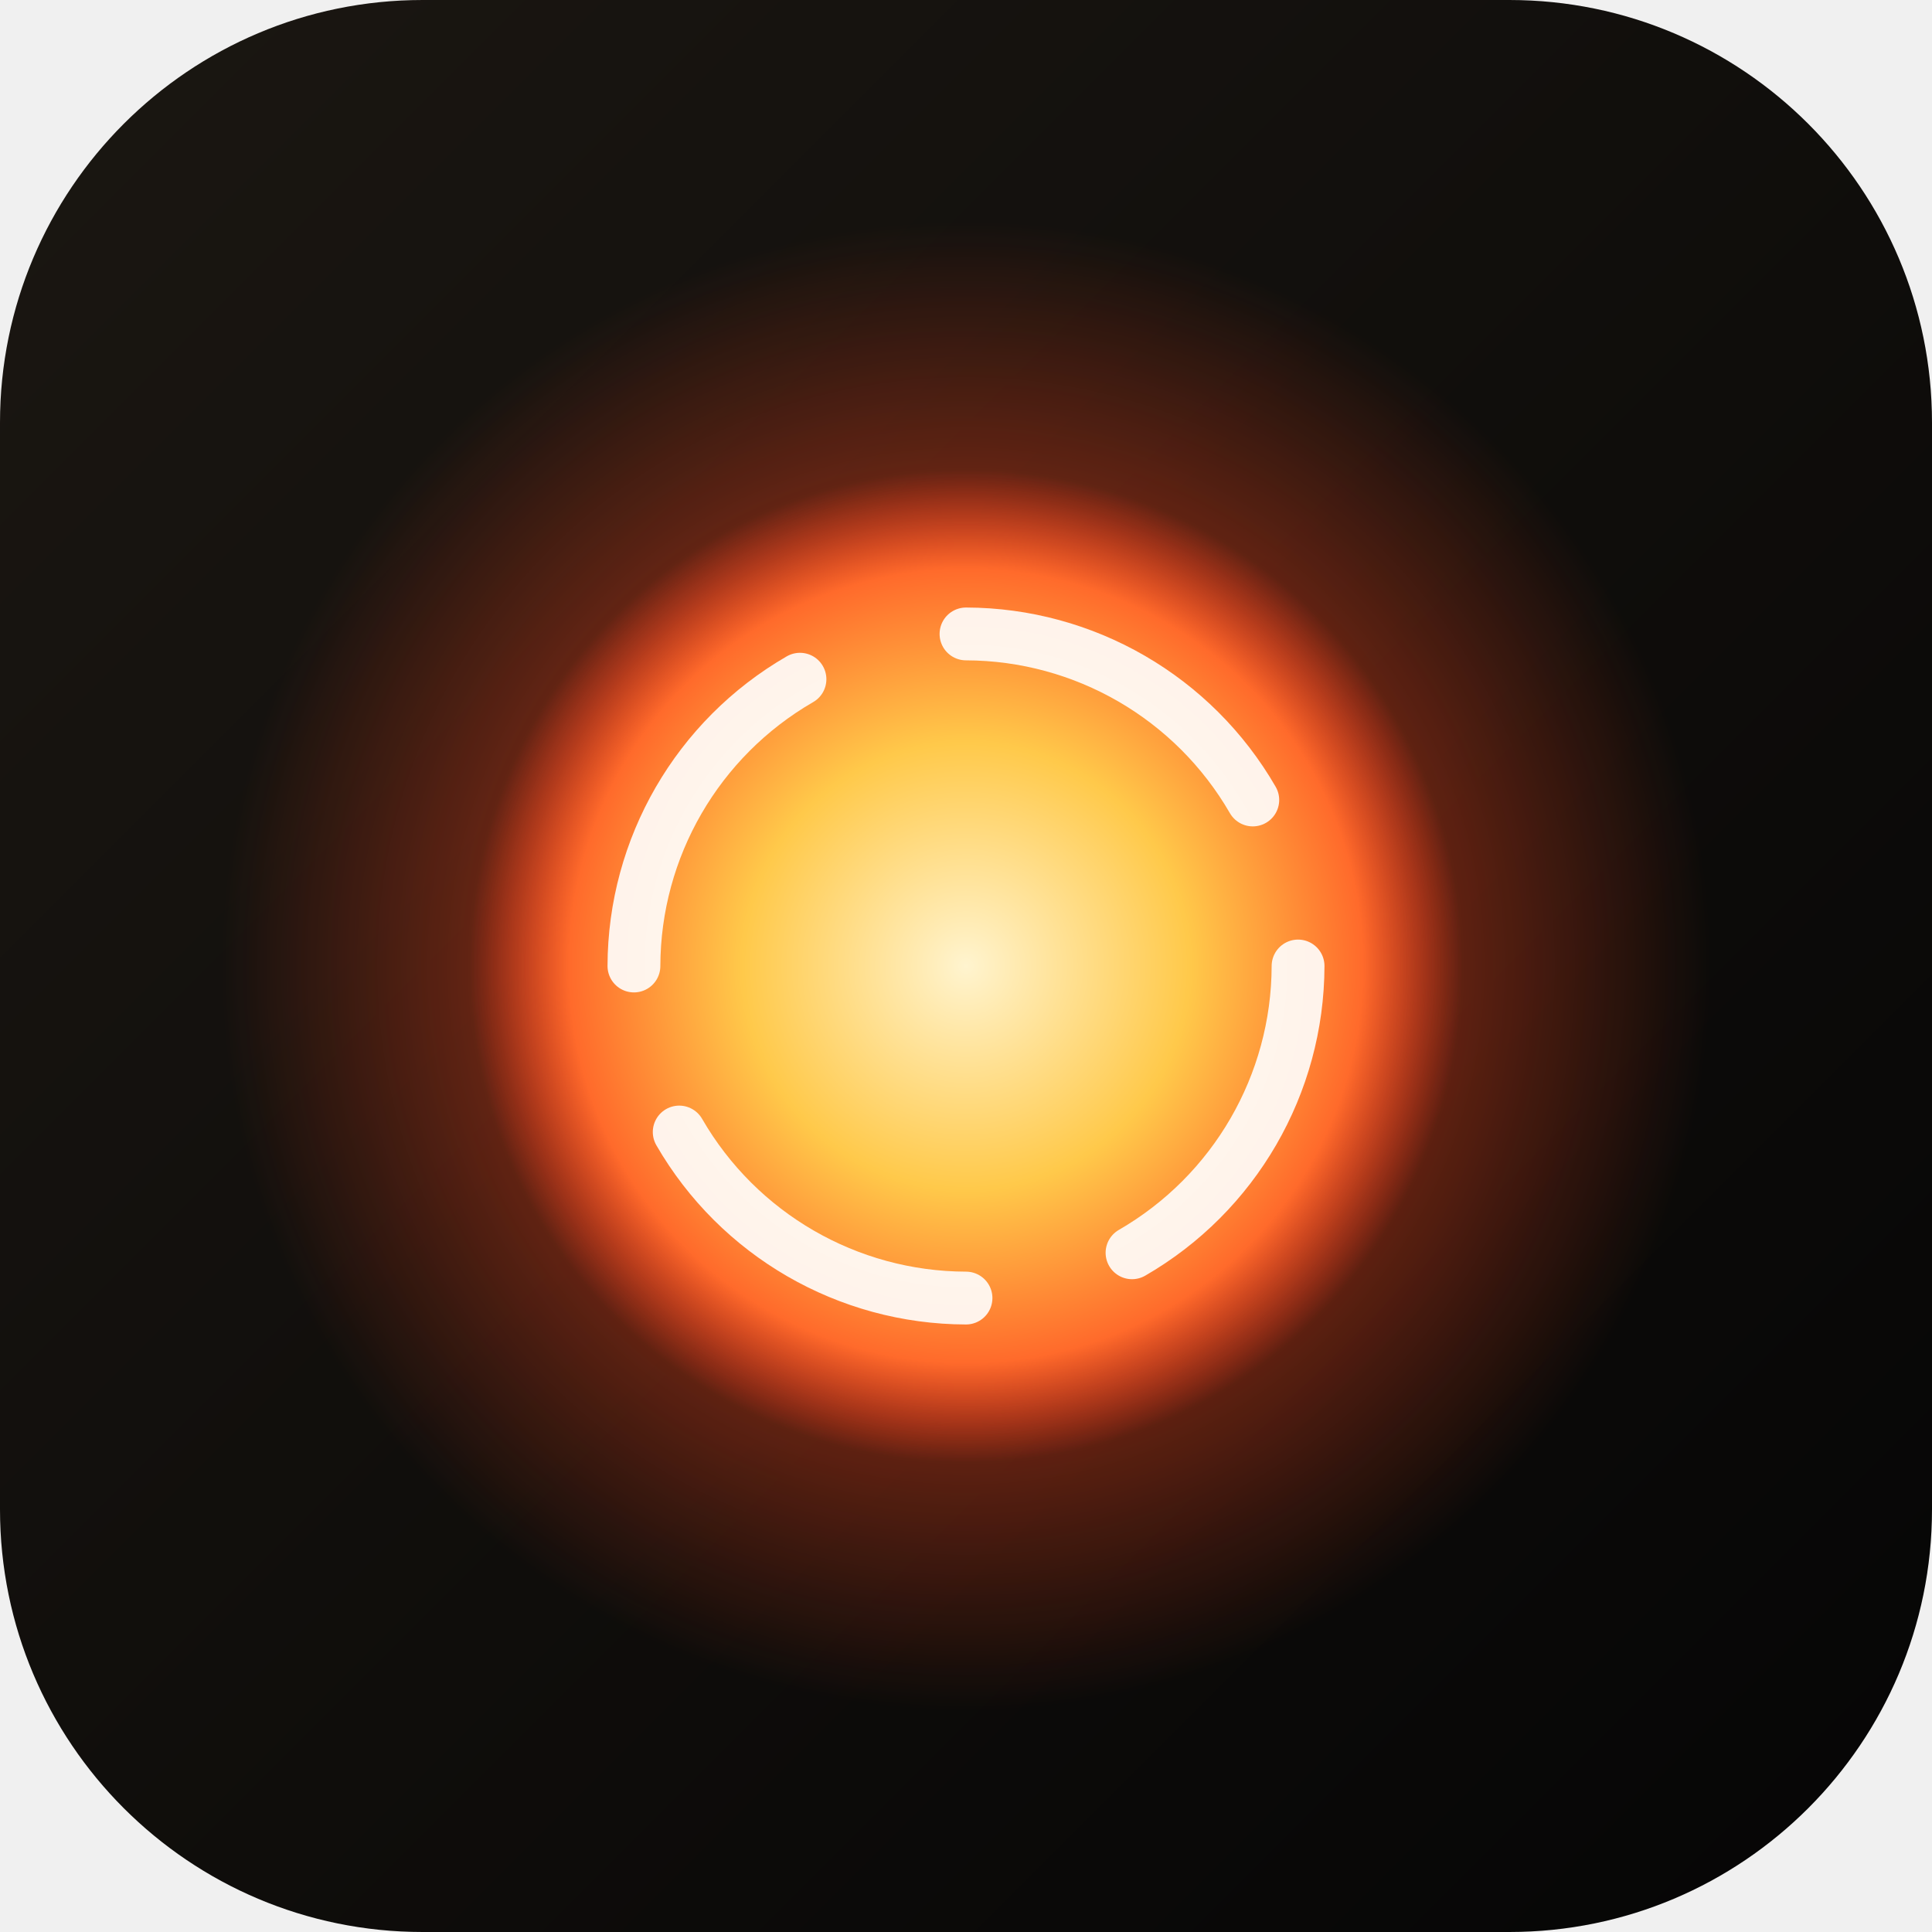
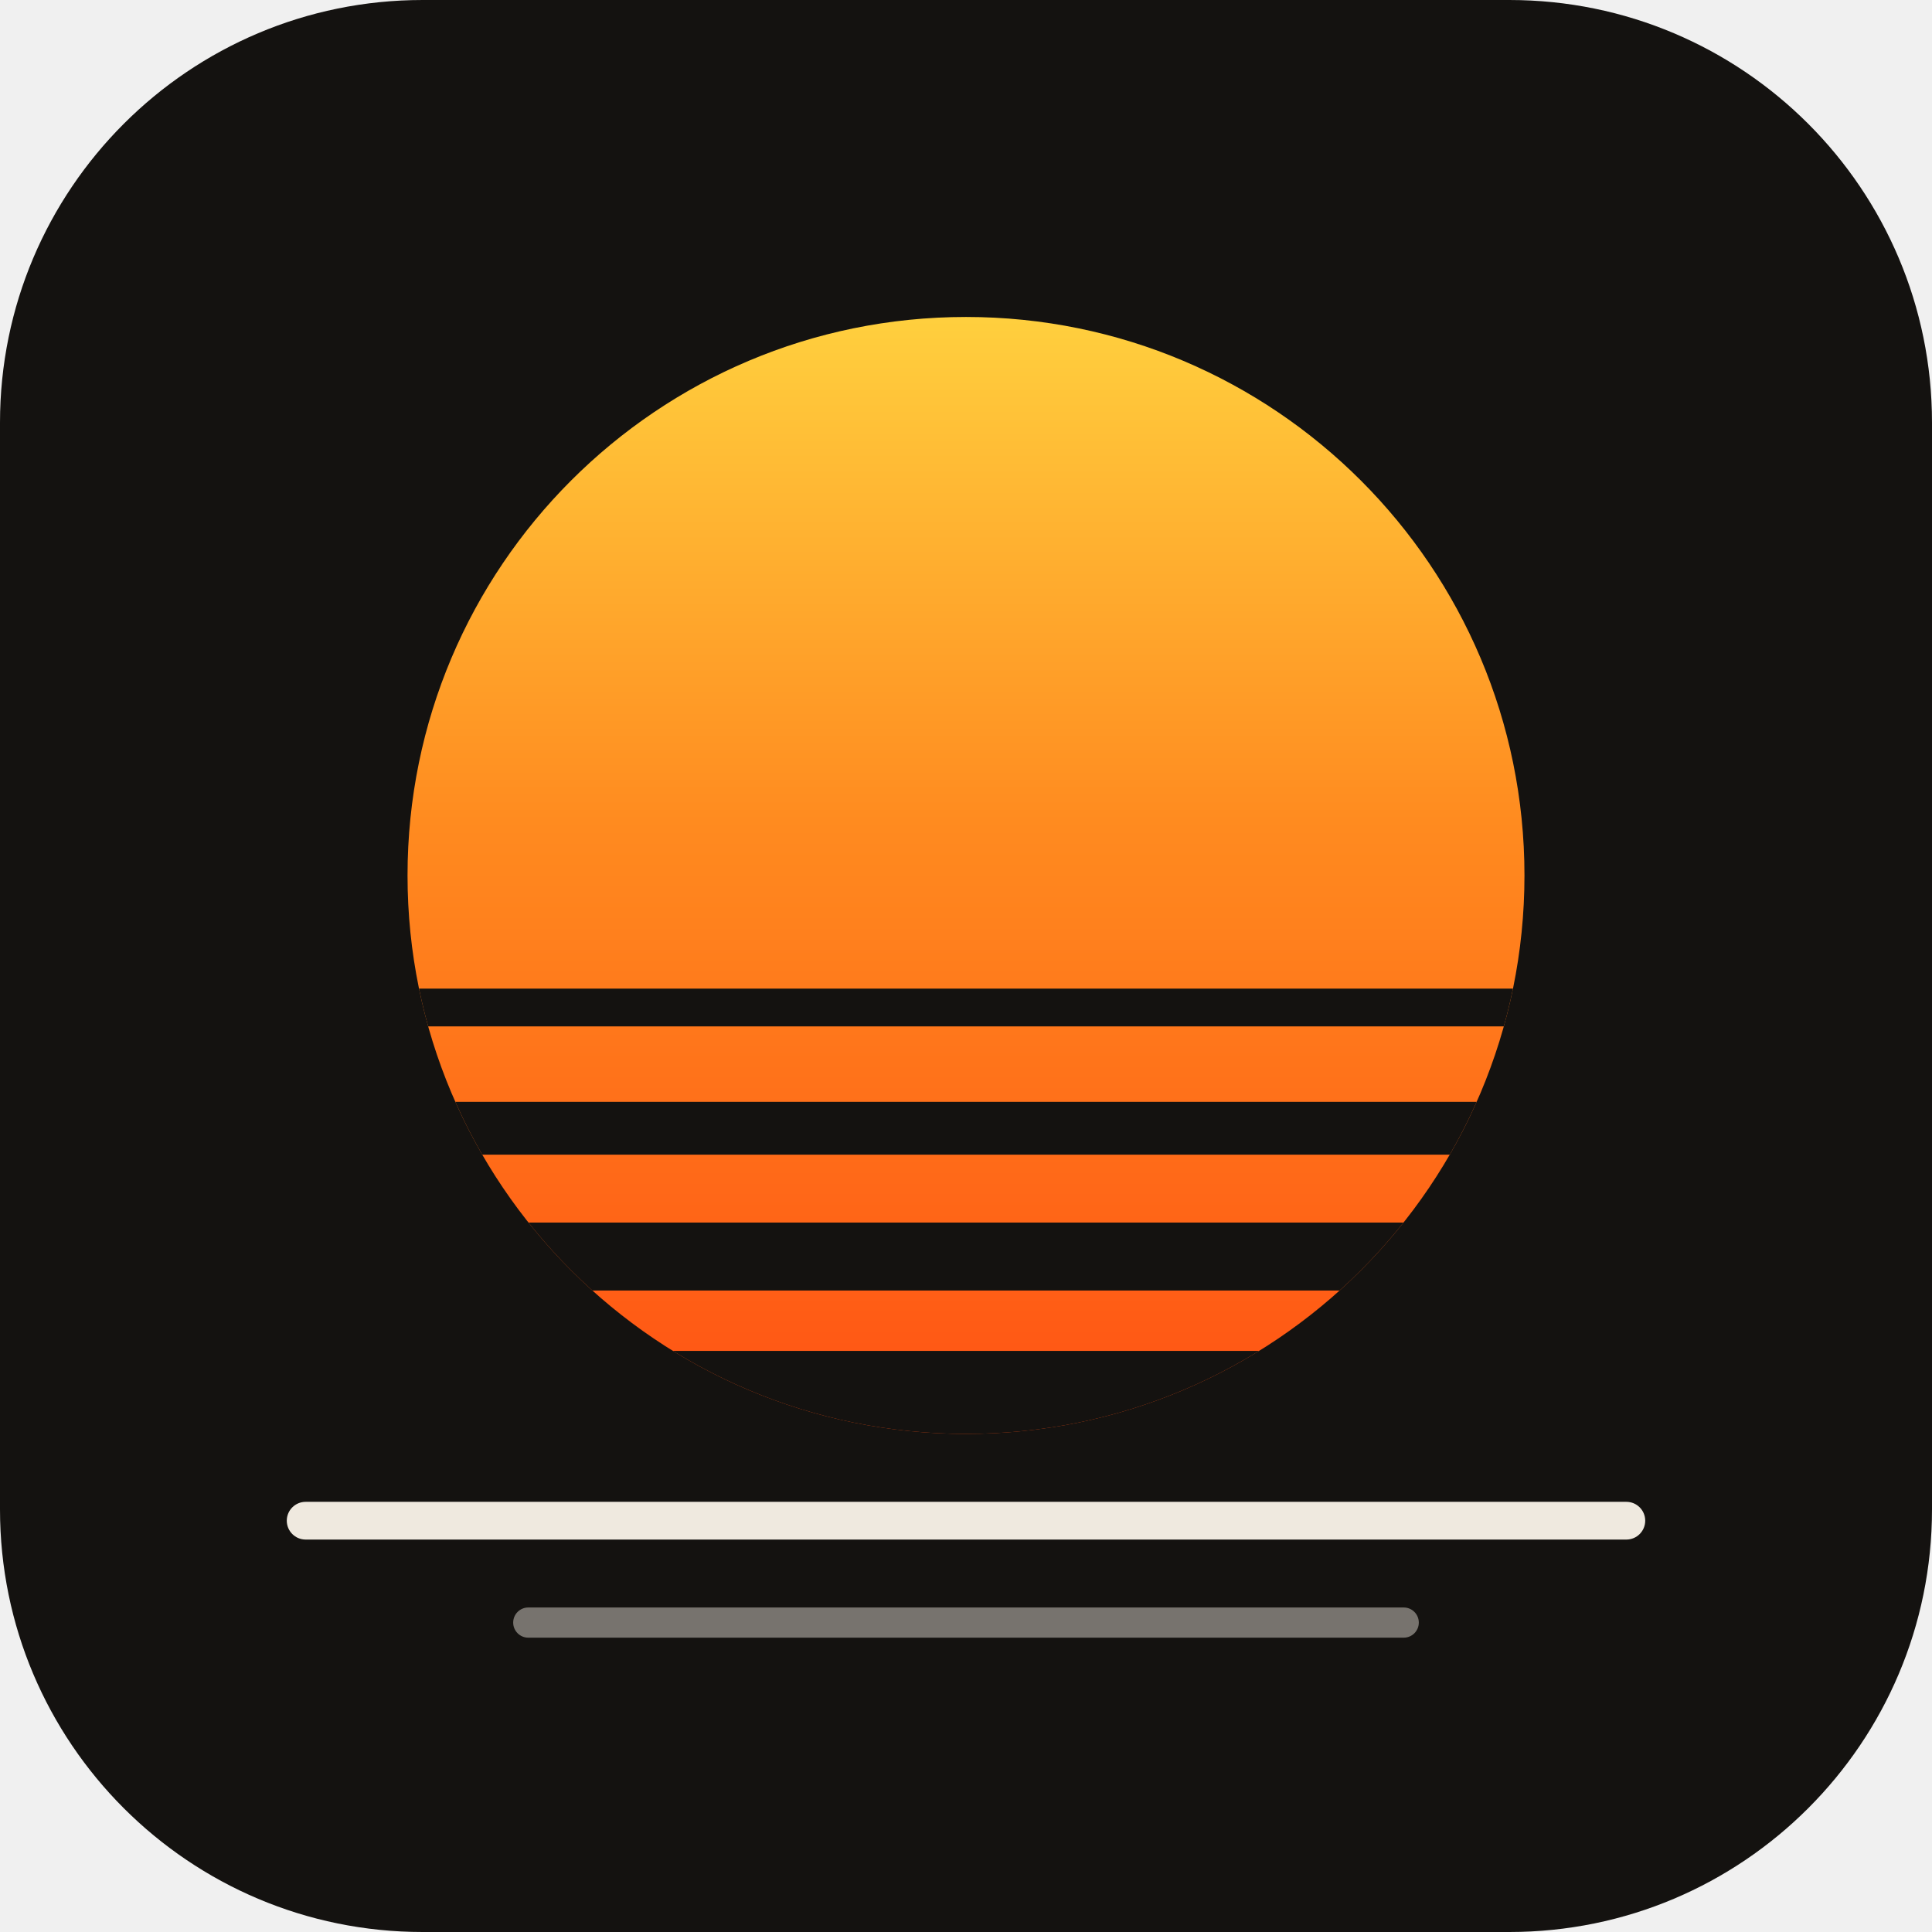
<svg xmlns="http://www.w3.org/2000/svg" viewBox="0 0 512 512">
  <defs>
-     <linearGradient id="bg" x1="0" y1="0" x2="1" y2="1">
-       <stop offset="0" stop-color="#1b1712" />
-       <stop offset="1" stop-color="#050505" />
+     <linearGradient id="sun" x1="0" y1="0" x2="0" y2="1">
+       <stop offset="0" stop-color="#ffd23f" />
+       <stop offset="0.45" stop-color="#ff8a1f" />
+       <stop offset="1" stop-color="#ff4d12" />
    </linearGradient>
-     <radialGradient id="sun" cx="0.5" cy="0.5" r="0.5">
-       <stop offset="0" stop-color="#fff4cf" />
-       <stop offset="0.45" stop-color="#ffc94a" />
-       <stop offset="0.8" stop-color="#ff6a2b" />
-       <stop offset="1" stop-color="#ff3d1f" stop-opacity="0" />
-     </radialGradient>
-     <radialGradient id="halo" cx="0.5" cy="0.5" r="0.5">
-       <stop offset="0.55" stop-color="#ff4a1f" stop-opacity="0.45" />
-       <stop offset="1" stop-color="#ff4a1f" stop-opacity="0" />
-     </radialGradient>
+     <clipPath id="disc">
+       <circle cx="256" cy="232" r="148" />
+     </clipPath>
  </defs>
-   <rect width="512" height="512" rx="112" fill="url(#bg)" />
-   <circle cx="256" cy="256" r="200" fill="url(#halo)" />
-   <circle cx="256" cy="256" r="132" fill="url(#sun)" />
-   <g fill="none" stroke="#fff" stroke-opacity="0.9" stroke-width="14" stroke-linecap="round">
-     <path d="M256 168 A88 88 0 0 1 332 212" />
-     <path d="M344 256 A88 88 0 0 1 300 332" />
-     <path d="M256 344 A88 88 0 0 1 180 300" />
-     <path d="M168 256 A88 88 0 0 1 212 180" />
+   <rect width="512" height="512" rx="112" fill="#141210" />
+   <g clip-path="url(#disc)">
+     <rect x="100" y="80" width="312" height="310" fill="url(#sun)" />
+     <rect x="100" y="262" width="312" height="10" fill="#141210" />
+     <rect x="100" y="292" width="312" height="14" fill="#141210" />
+     <rect x="100" y="324" width="312" height="18" fill="#141210" />
+     <rect x="100" y="358" width="312" height="24" fill="#141210" />
  </g>
+   <rect x="76" y="398" width="360" height="10" rx="5" fill="#efe9df" />
+   <rect x="136" y="426" width="240" height="8" rx="4" fill="#efe9df" opacity=".45" />
</svg>
